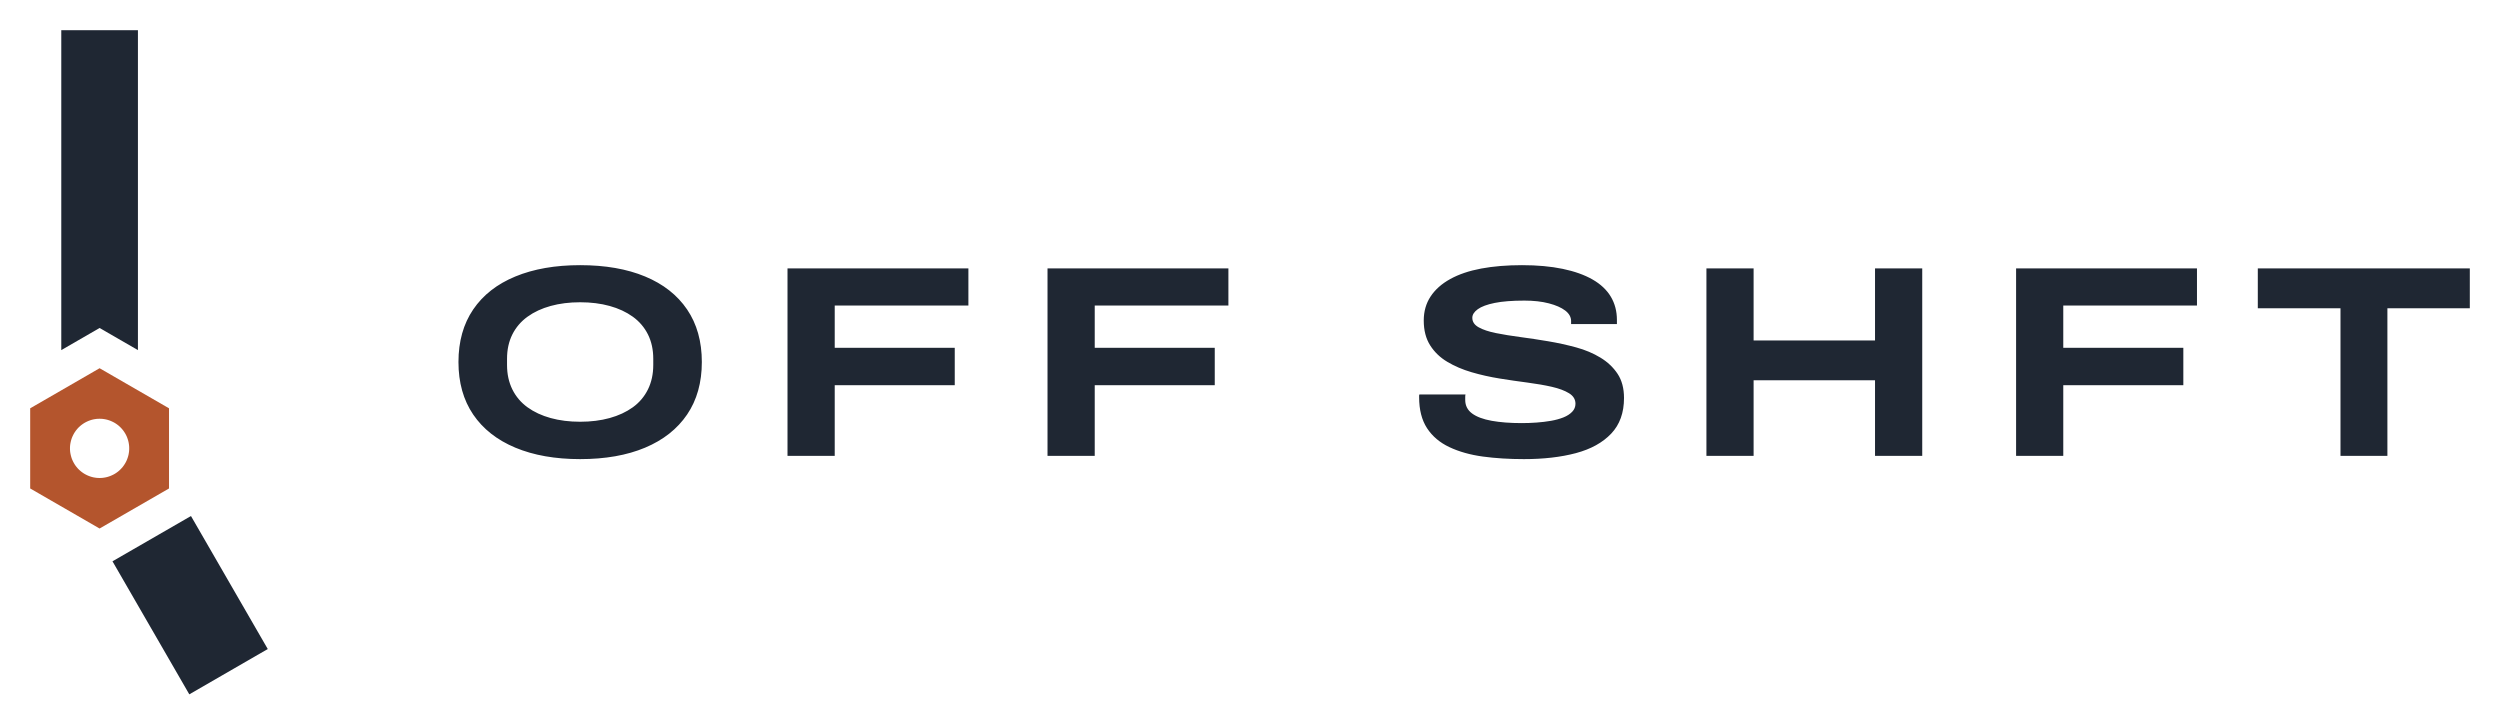
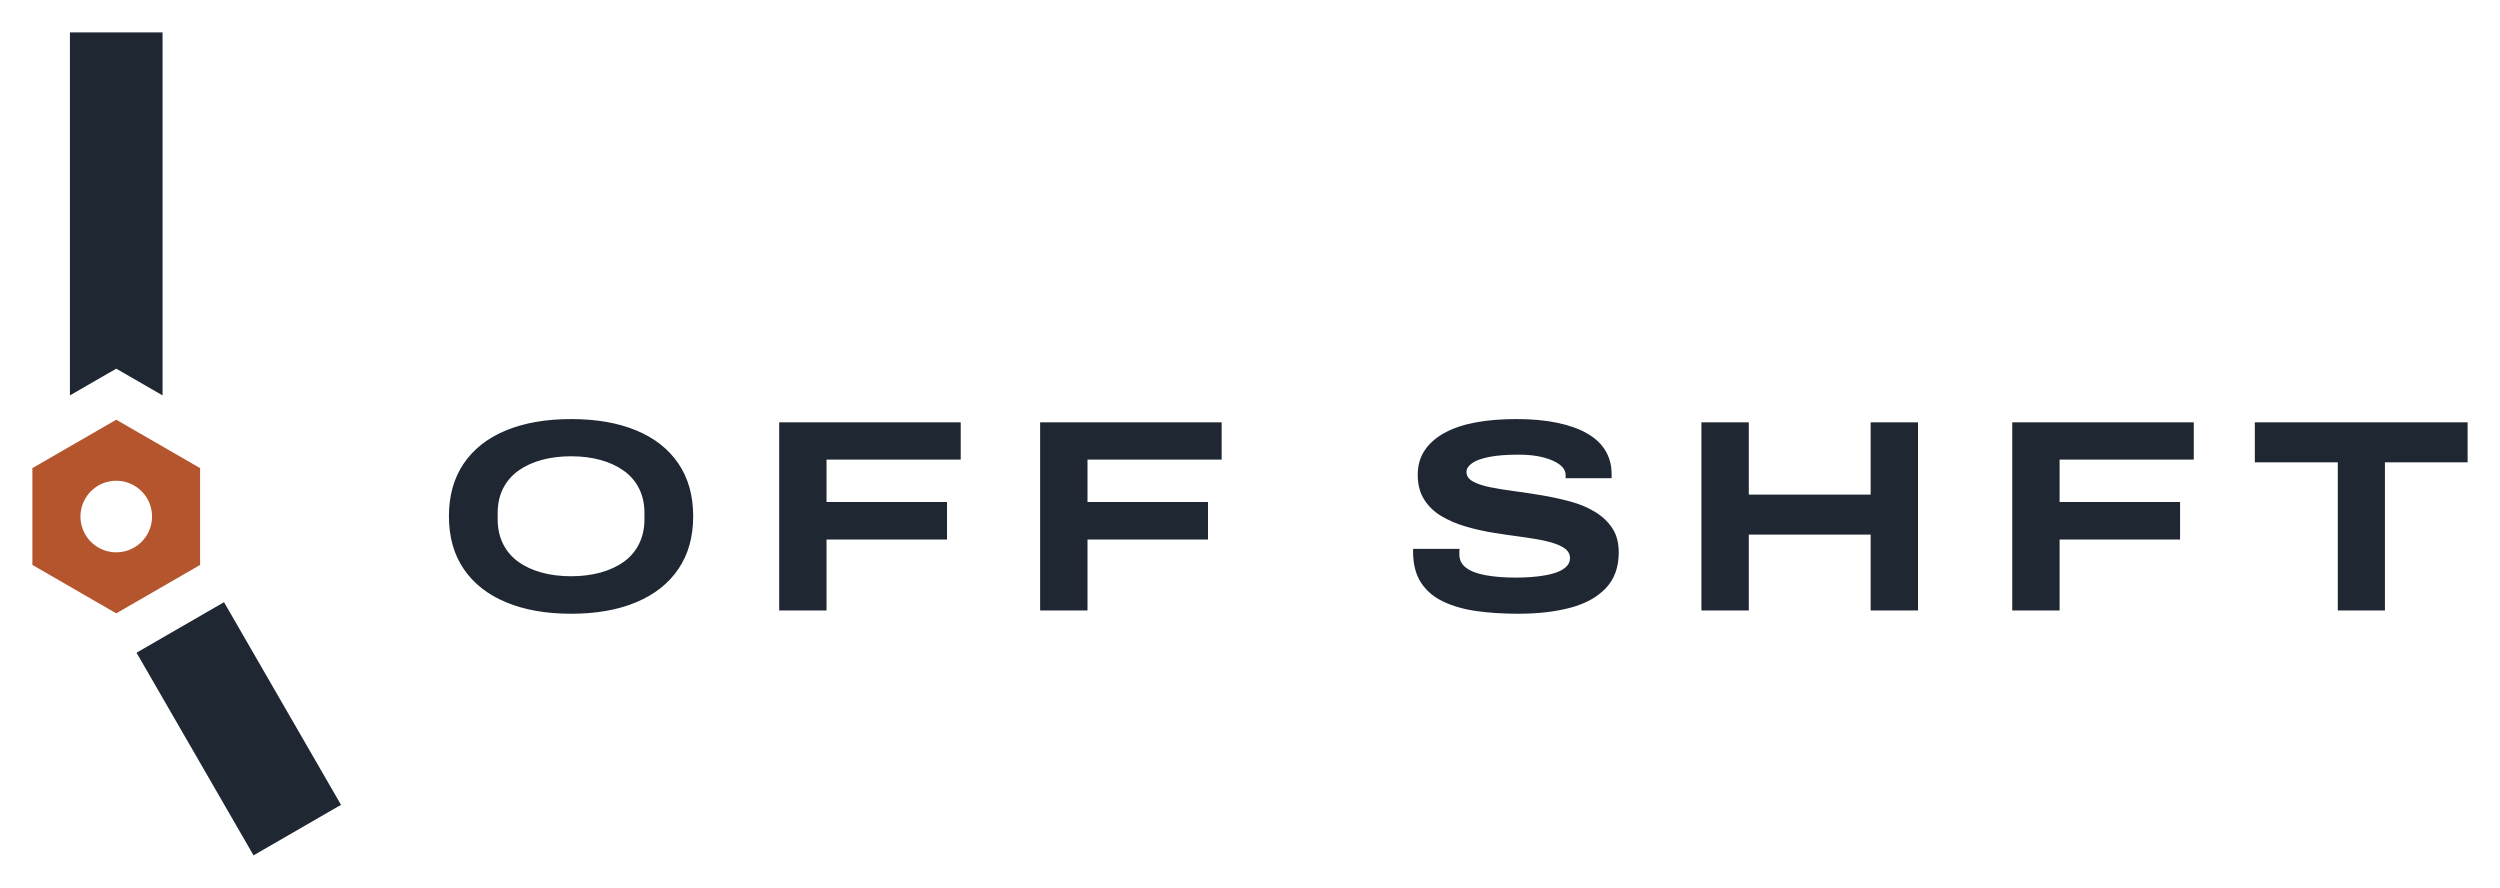
- <svg xmlns="http://www.w3.org/2000/svg" width="82.81mm" height="24.00mm" viewBox="0 0 82.815 24.000">
-   <path fill="#1F2733" fill-rule="evenodd" d="M2.03 11.597L2.03 1L4.569 1L4.569 11.597L3.299 10.864ZM6.326 17.093L8.87 21.499L6.271 23L3.726 18.593Z" />
-   <path fill="#B4552D" fill-rule="evenodd" d="M3.299 12.197L5.599 13.525L5.599 16.18L3.299 17.507L1 16.18L1 13.525ZM4.28 14.852L4.279 14.903L4.275 14.955L4.268 15.006L4.259 15.056L4.247 15.106L4.232 15.155L4.215 15.204L4.196 15.251L4.174 15.297L4.149 15.343L4.122 15.386L4.093 15.429L4.062 15.47L4.028 15.509L3.993 15.546L3.956 15.581L3.917 15.615L3.876 15.646L3.834 15.675L3.79 15.702L3.745 15.726L3.698 15.748L3.651 15.768L3.602 15.785L3.553 15.8L3.503 15.812L3.453 15.821L3.402 15.828L3.351 15.832L3.299 15.833L3.248 15.832L3.197 15.828L3.146 15.821L3.095 15.812L3.045 15.8L2.996 15.785L2.948 15.768L2.9 15.748L2.854 15.726L2.809 15.702L2.765 15.675L2.723 15.646L2.682 15.615L2.643 15.581L2.605 15.546L2.57 15.509L2.537 15.47L2.505 15.429L2.476 15.386L2.45 15.343L2.425 15.297L2.403 15.251L2.383 15.204L2.366 15.155L2.352 15.106L2.34 15.056L2.33 15.006L2.323 14.955L2.319 14.903L2.318 14.852L2.319 14.801L2.323 14.749L2.33 14.699L2.34 14.648L2.352 14.598L2.366 14.549L2.383 14.5L2.403 14.453L2.425 14.407L2.45 14.361L2.476 14.318L2.505 14.275L2.537 14.235L2.57 14.195L2.605 14.158L2.643 14.123L2.682 14.089L2.723 14.058L2.765 14.029L2.809 14.002L2.854 13.978L2.9 13.956L2.948 13.936L2.996 13.919L3.045 13.904L3.095 13.892L3.146 13.883L3.197 13.876L3.248 13.872L3.299 13.871L3.351 13.872L3.402 13.876L3.453 13.883L3.503 13.892L3.553 13.904L3.602 13.919L3.651 13.936L3.698 13.956L3.745 13.978L3.79 14.002L3.834 14.029L3.876 14.058L3.917 14.089L3.956 14.123L3.993 14.158L4.028 14.195L4.062 14.235L4.093 14.275L4.122 14.318L4.149 14.361L4.174 14.407L4.196 14.453L4.215 14.5L4.232 14.549L4.247 14.598L4.259 14.648L4.268 14.699L4.275 14.749L4.279 14.801Z" />
-   <path fill="#1F2733" d="M19.218 15.208L19.218 15.208Q17.980 15.208 17.072 14.829Q16.163 14.449 15.675 13.731Q15.187 13.012 15.187 11.991L15.187 11.991Q15.187 10.970 15.675 10.251Q16.163 9.533 17.072 9.158Q17.980 8.783 19.218 8.783L19.218 8.783Q20.466 8.783 21.369 9.158Q22.273 9.533 22.761 10.251Q23.249 10.970 23.249 11.991L23.249 11.991Q23.249 13.012 22.761 13.731Q22.273 14.449 21.369 14.829Q20.466 15.208 19.218 15.208ZM19.218 13.970L19.218 13.970Q19.752 13.970 20.194 13.848Q20.637 13.726 20.963 13.491Q21.288 13.256 21.464 12.899Q21.640 12.542 21.640 12.090L21.640 12.090L21.640 11.883Q21.640 11.431 21.464 11.078Q21.288 10.726 20.963 10.491Q20.637 10.256 20.194 10.134Q19.752 10.012 19.218 10.012L19.218 10.012Q18.685 10.012 18.242 10.134Q17.799 10.256 17.474 10.491Q17.149 10.726 16.972 11.078Q16.796 11.431 16.796 11.883L16.796 11.883L16.796 12.090Q16.796 12.542 16.972 12.899Q17.149 13.256 17.474 13.491Q17.799 13.726 18.242 13.848Q18.685 13.970 19.218 13.970ZM27.651 15.100L26.087 15.100L26.087 8.891L32.079 8.891L32.079 10.120L27.651 10.120L27.651 11.521L31.627 11.521L31.627 12.759L27.651 12.759L27.651 15.100ZM36.264 15.100L34.700 15.100L34.700 8.891L40.692 8.891L40.692 10.120L36.264 10.120L36.264 11.521L40.240 11.521L40.240 12.759L36.264 12.759L36.264 15.100ZM50.480 15.208L50.480 15.208Q49.748 15.208 49.120 15.123Q48.492 15.037 48.013 14.811Q47.534 14.585 47.272 14.183Q47.010 13.780 47.010 13.157L47.010 13.157Q47.010 13.139 47.010 13.112Q47.010 13.085 47.019 13.066L47.019 13.066L48.546 13.066Q48.537 13.103 48.537 13.148Q48.537 13.193 48.537 13.247L48.537 13.247Q48.537 13.527 48.763 13.695Q48.989 13.862 49.414 13.939Q49.839 14.015 50.408 14.015L50.408 14.015Q50.652 14.015 50.901 13.997Q51.149 13.979 51.380 13.939Q51.610 13.898 51.791 13.826Q51.972 13.753 52.080 13.640Q52.189 13.527 52.189 13.374L52.189 13.374Q52.189 13.157 51.976 13.026Q51.764 12.895 51.407 12.813Q51.050 12.732 50.602 12.673Q50.155 12.615 49.676 12.538Q49.197 12.461 48.750 12.330Q48.302 12.199 47.945 11.986Q47.588 11.774 47.376 11.440Q47.163 11.105 47.163 10.617L47.163 10.617Q47.163 10.165 47.389 9.822Q47.615 9.478 48.040 9.243Q48.465 9.008 49.066 8.895Q49.667 8.783 50.417 8.783L50.417 8.783Q51.176 8.783 51.764 8.905Q52.351 9.027 52.753 9.257Q53.156 9.487 53.359 9.826Q53.562 10.165 53.562 10.599L53.562 10.599L53.562 10.735L52.044 10.735L52.044 10.635Q52.044 10.436 51.850 10.287Q51.655 10.138 51.307 10.048Q50.959 9.957 50.498 9.957L50.498 9.957Q49.893 9.957 49.513 10.034Q49.134 10.111 48.953 10.242Q48.772 10.373 48.772 10.527L48.772 10.527Q48.772 10.726 48.985 10.843Q49.197 10.961 49.554 11.033Q49.911 11.105 50.358 11.164Q50.806 11.223 51.285 11.304Q51.764 11.385 52.211 11.507Q52.659 11.629 53.016 11.846Q53.373 12.063 53.585 12.384Q53.797 12.705 53.797 13.184L53.797 13.184Q53.797 13.916 53.373 14.363Q52.948 14.811 52.202 15.010Q51.456 15.208 50.480 15.208ZM58.090 15.100L56.527 15.100L56.527 8.891L58.090 8.891L58.090 11.277L62.112 11.277L62.112 8.891L63.676 8.891L63.676 15.100L62.112 15.100L62.112 12.597L58.090 12.597L58.090 15.100ZM68.348 15.100L66.785 15.100L66.785 8.891L72.777 8.891L72.777 10.120L68.348 10.120L68.348 11.521L72.325 11.521L72.325 12.759L68.348 12.759L68.348 15.100ZM79.085 15.100L77.531 15.100L77.531 10.210L74.792 10.210L74.792 8.891L81.815 8.891L81.815 10.210L79.085 10.210L79.085 15.100Z" />
+ <svg xmlns="http://www.w3.org/2000/svg" width="77.19mm" height="27.41mm" viewBox="0 0 77.190 27.410">
+   <path fill="#1F2733" fill-rule="evenodd" d="M2.159 12.208L2.159 1L5.019 1L5.019 12.208L3.589 11.383ZM6.917 18.593L10.529 24.85L7.828 26.41L4.215 20.153Z" />
+   <path fill="#B4552D" fill-rule="evenodd" d="M3.589 12.959L6.178 14.454L6.178 17.443L3.589 18.938L1 17.443L1 14.454ZM4.694 15.948L4.693 16.006L4.688 16.064L4.68 16.121L4.67 16.178L4.656 16.234L4.64 16.29L4.621 16.344L4.599 16.398L4.574 16.45L4.546 16.501L4.516 16.55L4.483 16.598L4.448 16.644L4.41 16.688L4.37 16.73L4.328 16.77L4.284 16.807L4.239 16.842L4.191 16.875L4.142 16.905L4.091 16.933L4.039 16.958L3.985 16.98L3.931 16.999L3.875 17.016L3.819 17.029L3.762 17.04L3.705 17.047L3.647 17.052L3.589 17.053L3.531 17.052L3.474 17.047L3.416 17.04L3.359 17.029L3.303 17.016L3.248 16.999L3.193 16.98L3.14 16.958L3.088 16.933L3.037 16.905L2.987 16.875L2.94 16.842L2.894 16.807L2.85 16.77L2.808 16.73L2.768 16.688L2.73 16.644L2.695 16.598L2.663 16.55L2.632 16.501L2.605 16.45L2.58 16.398L2.558 16.344L2.538 16.29L2.522 16.234L2.508 16.178L2.498 16.121L2.49 16.064L2.486 16.006L2.484 15.948L2.486 15.891L2.49 15.833L2.498 15.776L2.508 15.719L2.522 15.662L2.538 15.607L2.558 15.552L2.58 15.499L2.605 15.447L2.632 15.396L2.663 15.347L2.695 15.299L2.73 15.253L2.768 15.209L2.808 15.167L2.85 15.127L2.894 15.09L2.94 15.055L2.987 15.022L3.037 14.992L3.088 14.964L3.14 14.939L3.193 14.917L3.248 14.898L3.303 14.881L3.359 14.868L3.416 14.857L3.474 14.85L3.531 14.845L3.589 14.844L3.647 14.845L3.705 14.85L3.762 14.857L3.819 14.868L3.875 14.881L3.931 14.898L3.985 14.917L4.039 14.939L4.091 14.964L4.142 14.992L4.191 15.022L4.239 15.055L4.284 15.09L4.328 15.127L4.37 15.167L4.41 15.209L4.448 15.253L4.483 15.299L4.516 15.347L4.546 15.396L4.574 15.447L4.599 15.499L4.621 15.552L4.64 15.607L4.656 15.662L4.67 15.719L4.68 15.776L4.688 15.833L4.693 15.891Z" />
+   <path fill="#1F2733" d="M17.632 18.950L17.632 18.950Q16.474 18.950 15.624 18.595Q14.774 18.240 14.318 17.568Q13.861 16.895 13.861 15.940L13.861 15.940Q13.861 14.985 14.318 14.312Q14.774 13.640 15.624 13.289Q16.474 12.939 17.632 12.939L17.632 12.939Q18.799 12.939 19.644 13.289Q20.490 13.640 20.946 14.312Q21.403 14.985 21.403 15.940L21.403 15.940Q21.403 16.895 20.946 17.568Q20.490 18.240 19.644 18.595Q18.799 18.950 17.632 18.950ZM17.632 17.792L17.632 17.792Q18.131 17.792 18.545 17.677Q18.959 17.563 19.264 17.343Q19.568 17.124 19.733 16.790Q19.898 16.456 19.898 16.033L19.898 16.033L19.898 15.839Q19.898 15.416 19.733 15.086Q19.568 14.756 19.264 14.537Q18.959 14.317 18.545 14.203Q18.131 14.088 17.632 14.088L17.632 14.088Q17.133 14.088 16.719 14.203Q16.304 14.317 16.000 14.537Q15.696 14.756 15.531 15.086Q15.366 15.416 15.366 15.839L15.366 15.839L15.366 16.033Q15.366 16.456 15.531 16.790Q15.696 17.124 16.000 17.343Q16.304 17.563 16.719 17.677Q17.133 17.792 17.632 17.792ZM25.520 18.848L24.058 18.848L24.058 13.040L29.663 13.040L29.663 14.190L25.520 14.190L25.520 15.500L29.240 15.500L29.240 16.659L25.520 16.659L25.520 18.848ZM33.578 18.848L32.115 18.848L32.115 13.040L37.720 13.040L37.720 14.190L33.578 14.190L33.578 15.500L37.298 15.500L37.298 16.659L33.578 16.659L33.578 18.848ZM46.877 18.950L46.877 18.950Q46.192 18.950 45.605 18.870Q45.017 18.789 44.569 18.578Q44.121 18.367 43.876 17.990Q43.630 17.614 43.630 17.031L43.630 17.031Q43.630 17.014 43.630 16.988Q43.630 16.963 43.639 16.946L43.639 16.946L45.068 16.946Q45.059 16.980 45.059 17.022Q45.059 17.064 45.059 17.115L45.059 17.115Q45.059 17.377 45.271 17.534Q45.482 17.690 45.879 17.762Q46.277 17.834 46.809 17.834L46.809 17.834Q47.038 17.834 47.270 17.817Q47.503 17.800 47.718 17.762Q47.934 17.724 48.103 17.656Q48.272 17.589 48.374 17.483Q48.475 17.377 48.475 17.234L48.475 17.234Q48.475 17.031 48.276 16.908Q48.078 16.785 47.744 16.709Q47.410 16.633 46.991 16.578Q46.573 16.523 46.125 16.452Q45.676 16.380 45.258 16.257Q44.839 16.134 44.505 15.936Q44.172 15.737 43.973 15.424Q43.774 15.111 43.774 14.655L43.774 14.655Q43.774 14.232 43.985 13.911Q44.197 13.590 44.594 13.370Q44.992 13.150 45.554 13.044Q46.116 12.939 46.818 12.939L46.818 12.939Q47.528 12.939 48.078 13.053Q48.627 13.167 49.003 13.382Q49.380 13.598 49.570 13.915Q49.760 14.232 49.760 14.638L49.760 14.638L49.760 14.765L48.340 14.765L48.340 14.672Q48.340 14.486 48.158 14.346Q47.976 14.207 47.651 14.122Q47.325 14.038 46.894 14.038L46.894 14.038Q46.327 14.038 45.972 14.110Q45.617 14.181 45.448 14.304Q45.279 14.427 45.279 14.570L45.279 14.570Q45.279 14.756 45.478 14.866Q45.676 14.976 46.010 15.044Q46.344 15.111 46.763 15.166Q47.181 15.221 47.630 15.297Q48.078 15.374 48.496 15.488Q48.915 15.602 49.249 15.805Q49.583 16.008 49.781 16.308Q49.980 16.608 49.980 17.056L49.980 17.056Q49.980 17.741 49.583 18.159Q49.185 18.578 48.488 18.764Q47.790 18.950 46.877 18.950ZM53.996 18.848L52.533 18.848L52.533 13.040L53.996 13.040L53.996 15.272L57.758 15.272L57.758 13.040L59.221 13.040L59.221 18.848L57.758 18.848L57.758 16.506L53.996 16.506L53.996 18.848ZM63.592 18.848L62.130 18.848L62.130 13.040L67.735 13.040L67.735 14.190L63.592 14.190L63.592 15.500L67.312 15.500L67.312 16.659L63.592 16.659L63.592 18.848ZM73.637 18.848L72.182 18.848L72.182 14.274L69.620 14.274L69.620 13.040L76.190 13.040L76.190 14.274L73.637 14.274L73.637 18.848Z" />
</svg>
